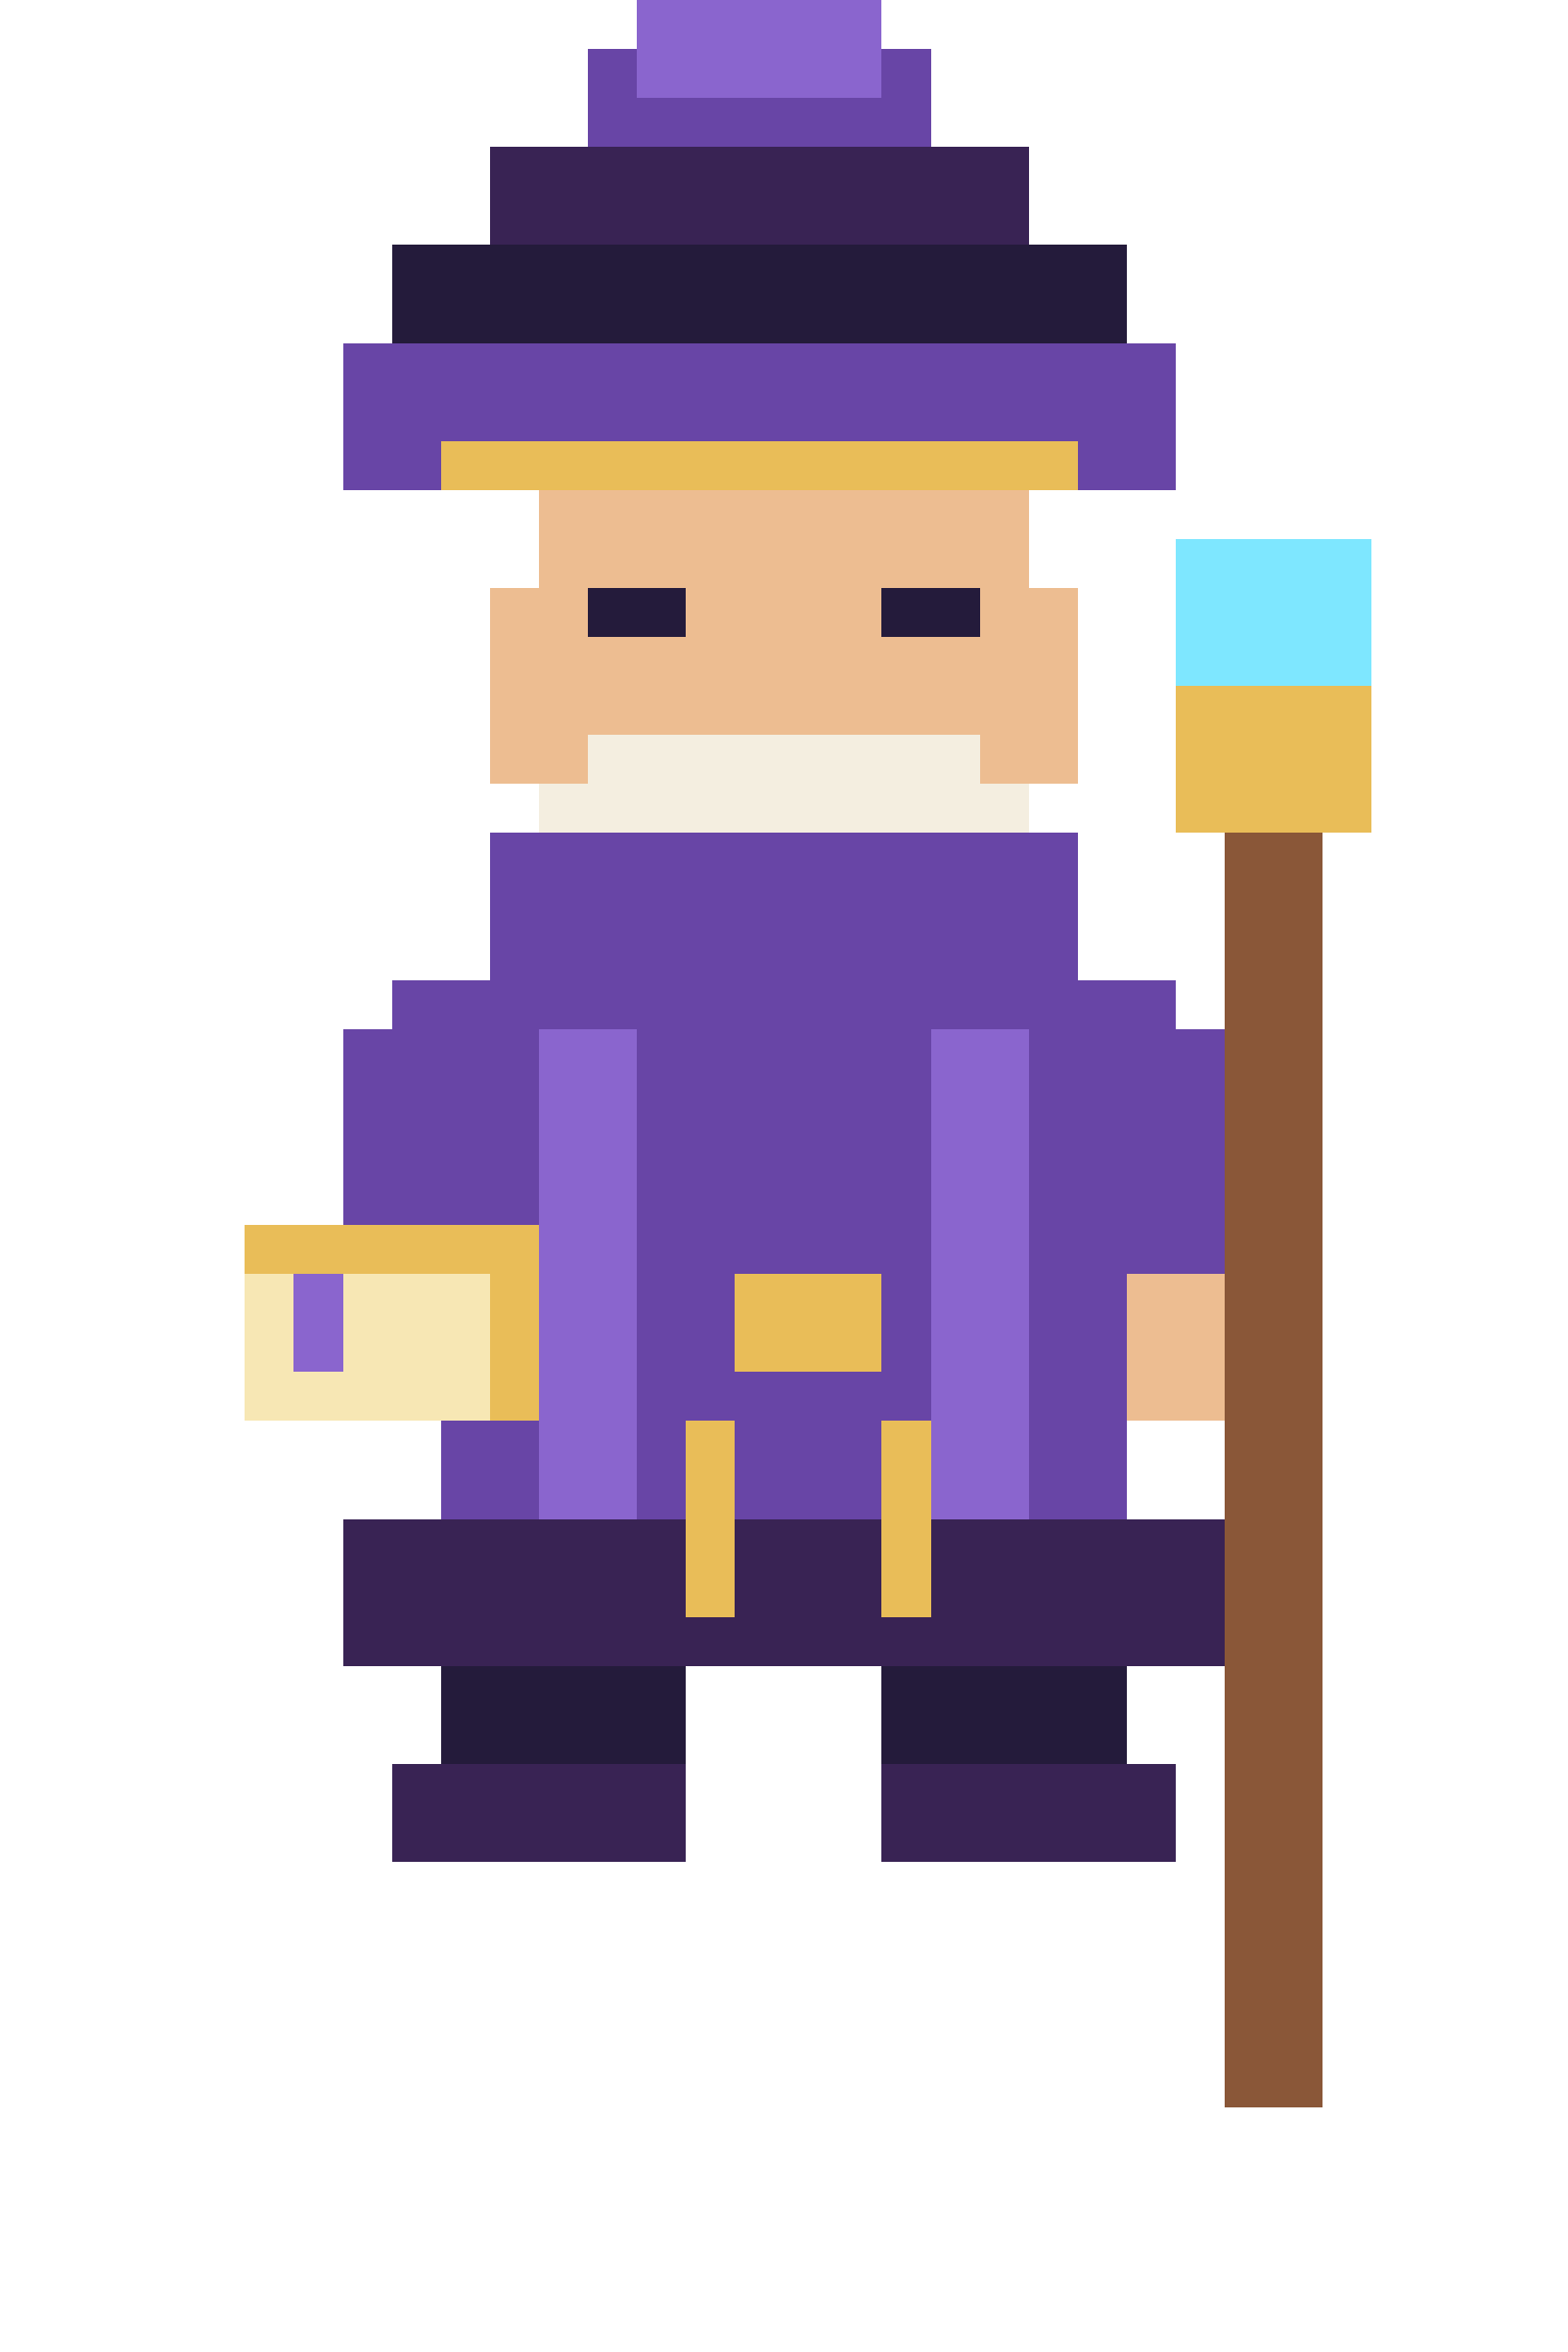
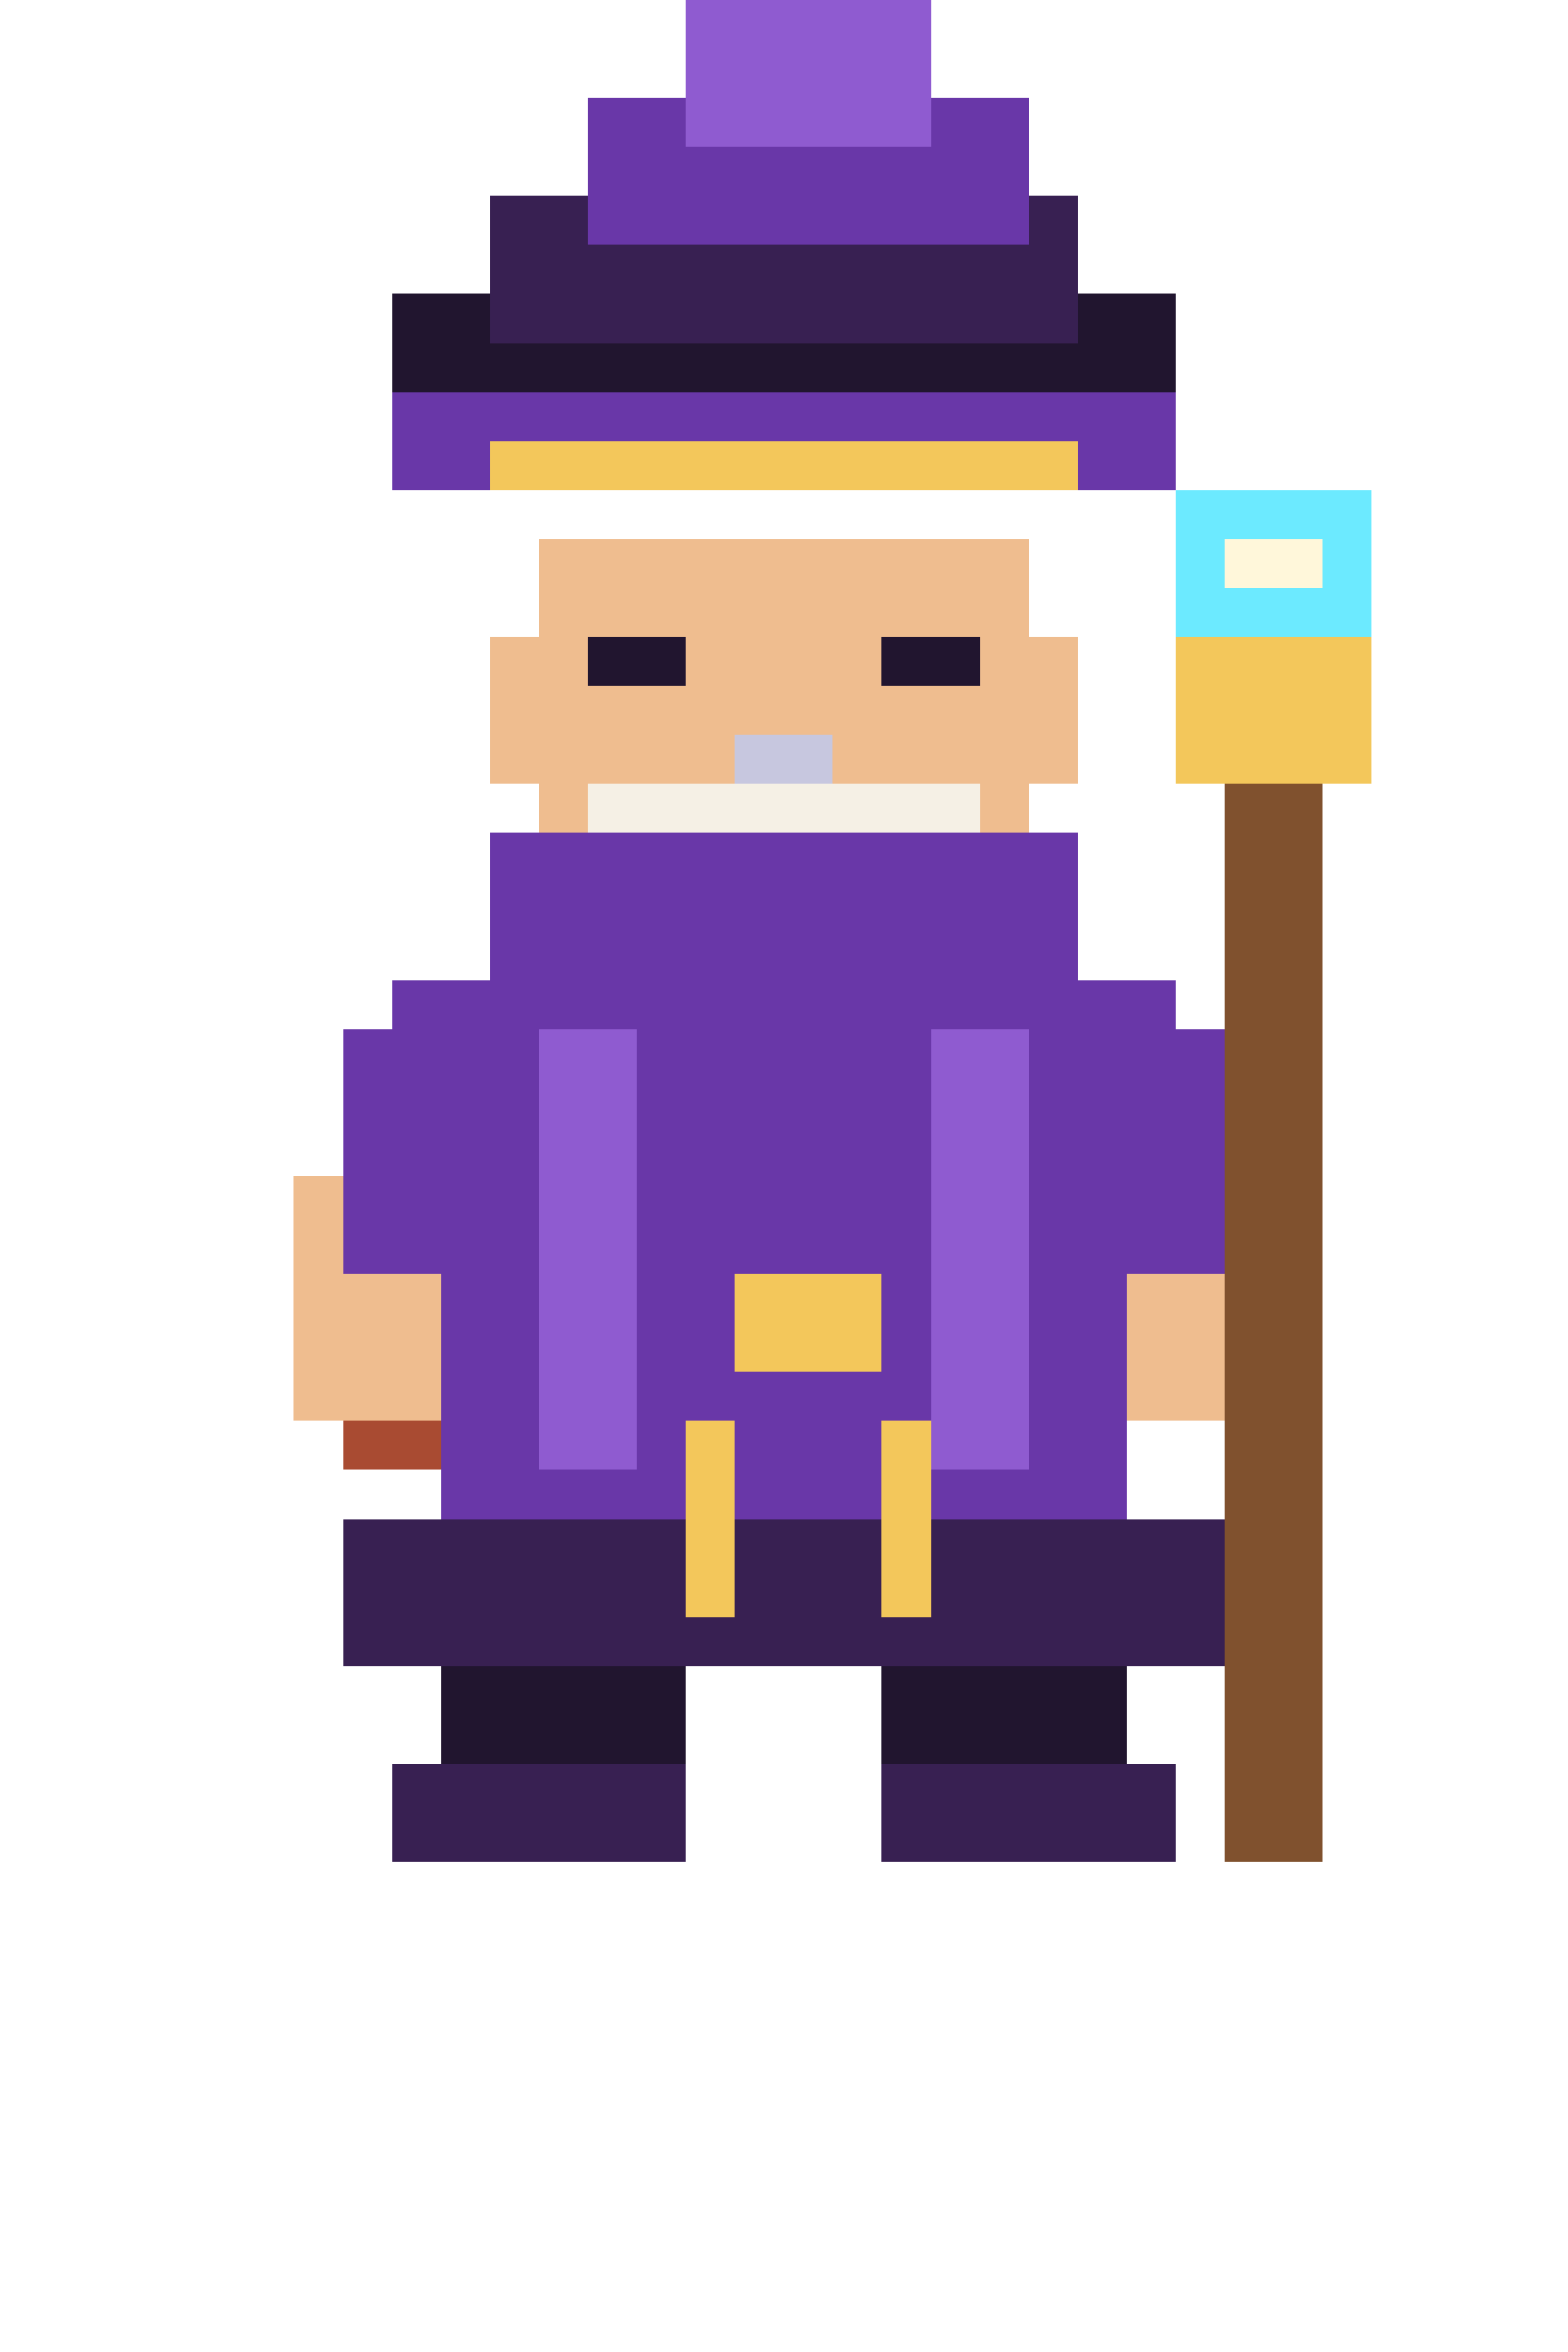
<svg xmlns="http://www.w3.org/2000/svg" width="32" height="48" viewBox="0 0 32 48" shape-rendering="crispEdges">
-   <rect x="25" y="16" width="2" height="27" fill="#8a5738" />
-   <rect x="24" y="14" width="4" height="3" fill="#e9bd58" />
-   <rect x="24" y="11" width="4" height="3" fill="#7ee7ff" />
-   <rect x="8" y="5" width="15" height="2" fill="#241b3b" />
-   <rect x="10" y="3" width="11" height="2" fill="#392354" />
-   <rect x="12" y="1" width="7" height="2" fill="#6845a6" />
-   <rect x="13" y="0" width="5" height="2" fill="#8a65ce" />
-   <rect x="7" y="7" width="17" height="3" fill="#6845a6" />
-   <rect x="9" y="9" width="13" height="1" fill="#e9bd58" />
-   <rect x="11" y="10" width="10" height="7" fill="#edbd91" />
-   <rect x="10" y="12" width="2" height="4" fill="#edbd91" />
-   <rect x="20" y="12" width="2" height="4" fill="#edbd91" />
-   <rect x="12" y="12" width="2" height="1" fill="#241b3b" />
-   <rect x="18" y="12" width="2" height="1" fill="#241b3b" />
-   <rect x="12" y="15" width="8" height="2" fill="#f4eee0" />
-   <rect x="11" y="16" width="10" height="3" fill="#f4eee0" />
-   <rect x="12" y="19" width="8" height="2" fill="#cfc9df" />
-   <rect x="13" y="21" width="6" height="2" fill="#f4eee0" />
-   <rect x="14" y="23" width="4" height="2" fill="#f4eee0" />
-   <rect x="10" y="17" width="12" height="4" fill="#6845a6" />
-   <rect x="8" y="20" width="16" height="8" fill="#6845a6" />
-   <rect x="9" y="28" width="14" height="5" fill="#6845a6" />
-   <rect x="7" y="31" width="18" height="3" fill="#392354" />
-   <rect x="11" y="21" width="2" height="10" fill="#8a65ce" />
-   <rect x="19" y="21" width="2" height="10" fill="#8a65ce" />
-   <rect x="15" y="26" width="3" height="2" fill="#e9bd58" />
-   <rect x="7" y="21" width="3" height="7" fill="#6845a6" />
-   <rect x="6" y="26" width="3" height="3" fill="#edbd91" />
-   <rect x="22" y="21" width="3" height="7" fill="#6845a6" />
-   <rect x="23" y="26" width="2" height="3" fill="#edbd91" />
-   <rect x="14" y="29" width="1" height="4" fill="#e9bd58" />
-   <rect x="18" y="29" width="1" height="4" fill="#e9bd58" />
-   <rect x="9" y="34" width="5" height="3" fill="#241b3b" />
-   <rect x="18" y="34" width="5" height="3" fill="#241b3b" />
-   <rect x="8" y="36" width="6" height="2" fill="#392354" />
-   <rect x="18" y="36" width="6" height="2" fill="#392354" />
-   <rect x="5" y="25" width="6" height="4" fill="#e9bd58" />
-   <rect x="5" y="26" width="5" height="3" fill="#f7e7b4" />
-   <rect x="6" y="26" width="1" height="2" fill="#8a65ce" />
-   <rect x="10" y="25" width="1" height="4" fill="#e9bd58" />
+   <rect x="25" y="15" width="2" height="23" fill="#80512e" />
+   <rect x="24" y="13" width="4" height="3" fill="#f3c75b" />
+   <rect x="24" y="10" width="4" height="3" fill="#6ceaff" />
+   <rect x="25" y="11" width="2" height="1" fill="#fff7da" />
+   <rect x="7" y="25" width="8" height="5" fill="#a94b32" />
+   <rect x="15" y="24" width="7" height="6" fill="#f3c75b" />
+   <rect x="8" y="26" width="6" height="3" fill="#fff7da" />
+   <rect x="16" y="25" width="5" height="4" fill="#fff7da" />
+   <rect x="14" y="24" width="2" height="6" fill="#21152f" />
+   <rect x="6" y="24" width="3" height="3" fill="#efbd8f" />
+   <rect x="21" y="24" width="3" height="3" fill="#efbd8f" />
+   <rect x="8" y="6" width="16" height="3" fill="#21152f" />
+   <rect x="10" y="4" width="12" height="3" fill="#382052" />
+   <rect x="12" y="2" width="9" height="3" fill="#6937a8" />
+   <rect x="14" y="0" width="5" height="3" fill="#8f5bd0" />
+   <rect x="8" y="8" width="16" height="2" fill="#6937a8" />
+   <rect x="10" y="9" width="12" height="1" fill="#f3c75b" />
+   <rect x="11" y="11" width="10" height="6" fill="#efbd8f" />
+   <rect x="10" y="13" width="2" height="3" fill="#efbd8f" />
+   <rect x="20" y="13" width="2" height="3" fill="#efbd8f" />
+   <rect x="12" y="13" width="2" height="1" fill="#21152f" />
+   <rect x="18" y="13" width="2" height="1" fill="#21152f" />
+   <rect x="15" y="15" width="2" height="1" fill="#c7c7df" />
+   <rect x="12" y="16" width="8" height="2" fill="#f5f0e5" />
+   <rect x="11" y="17" width="10" height="3" fill="#f5f0e5" />
+   <rect x="12" y="20" width="8" height="2" fill="#c7c7df" />
+   <rect x="13" y="22" width="6" height="2" fill="#f5f0e5" />
+   <rect x="14" y="24" width="4" height="2" fill="#f5f0e5" />
+   <rect x="10" y="17" width="12" height="4" fill="#6937a8" />
+   <rect x="8" y="20" width="16" height="9" fill="#6937a8" />
+   <rect x="9" y="28" width="14" height="5" fill="#6937a8" />
+   <rect x="7" y="31" width="18" height="3" fill="#382052" />
+   <rect x="11" y="21" width="2" height="9" fill="#8f5bd0" />
+   <rect x="19" y="21" width="2" height="9" fill="#8f5bd0" />
+   <rect x="15" y="26" width="3" height="2" fill="#f3c75b" />
+   <rect x="14" y="29" width="1" height="4" fill="#f3c75b" />
+   <rect x="18" y="29" width="1" height="4" fill="#f3c75b" />
+   <rect x="7" y="21" width="3" height="6" fill="#6937a8" />
+   <rect x="6" y="26" width="3" height="3" fill="#efbd8f" />
+   <rect x="22" y="21" width="3" height="6" fill="#6937a8" />
+   <rect x="23" y="26" width="2" height="3" fill="#efbd8f" />
+   <rect x="9" y="34" width="5" height="3" fill="#21152f" />
+   <rect x="18" y="34" width="5" height="3" fill="#21152f" />
+   <rect x="8" y="36" width="6" height="2" fill="#382052" />
+   <rect x="18" y="36" width="6" height="2" fill="#382052" />
</svg>
